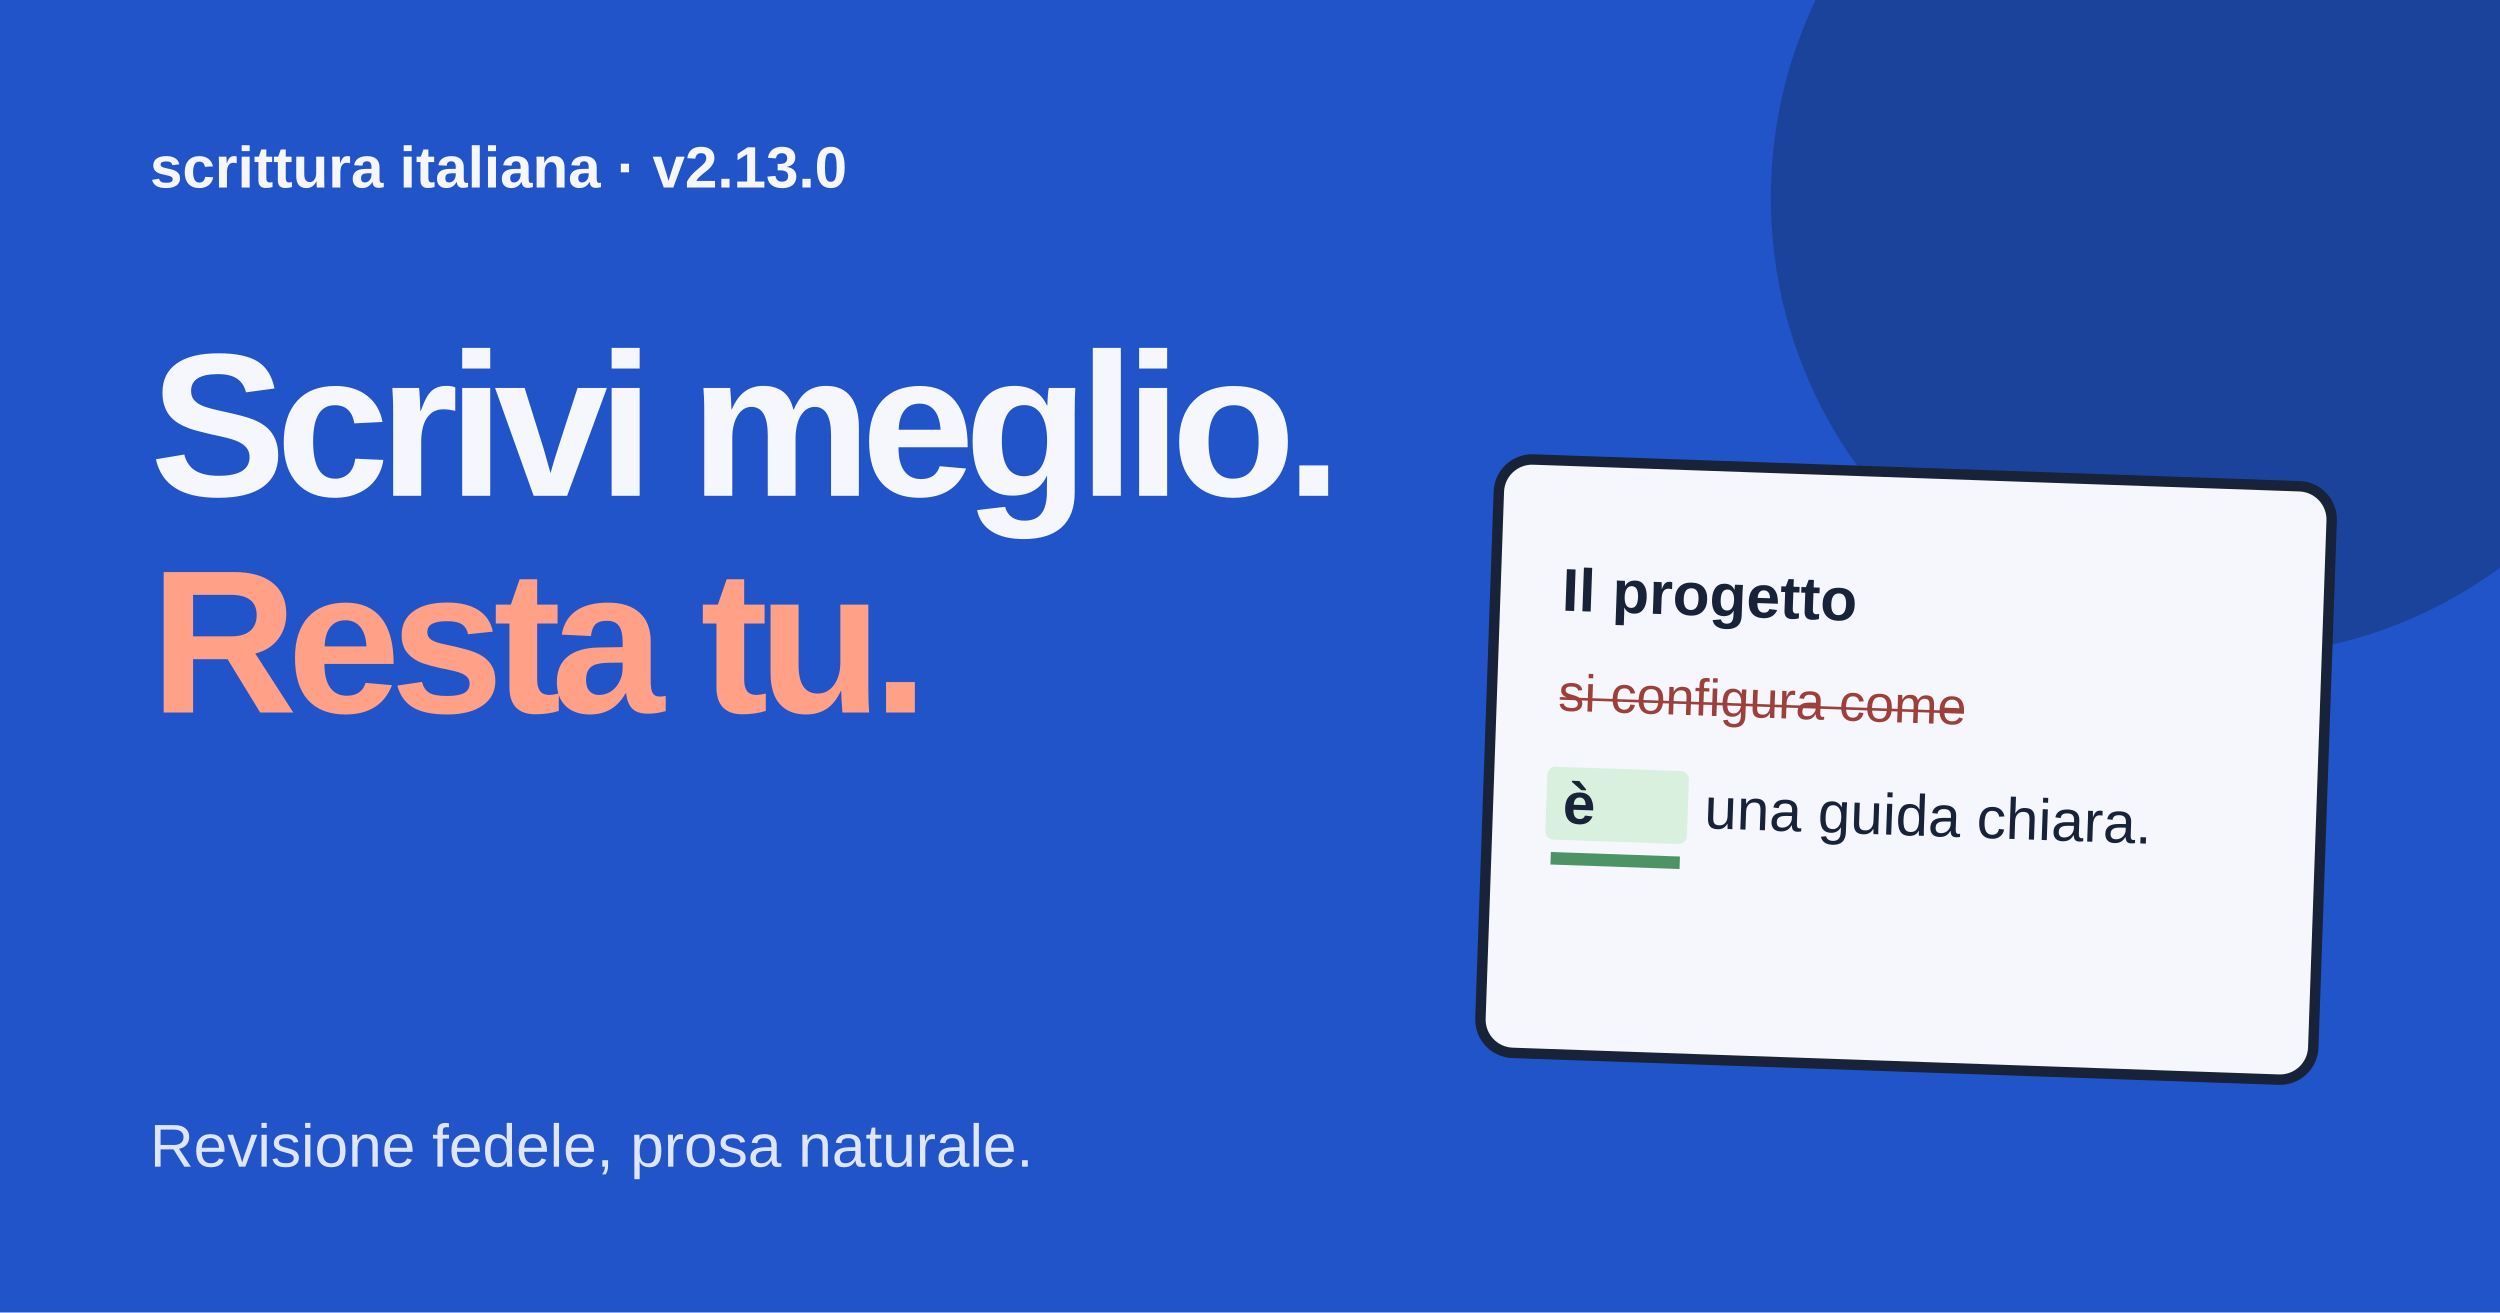
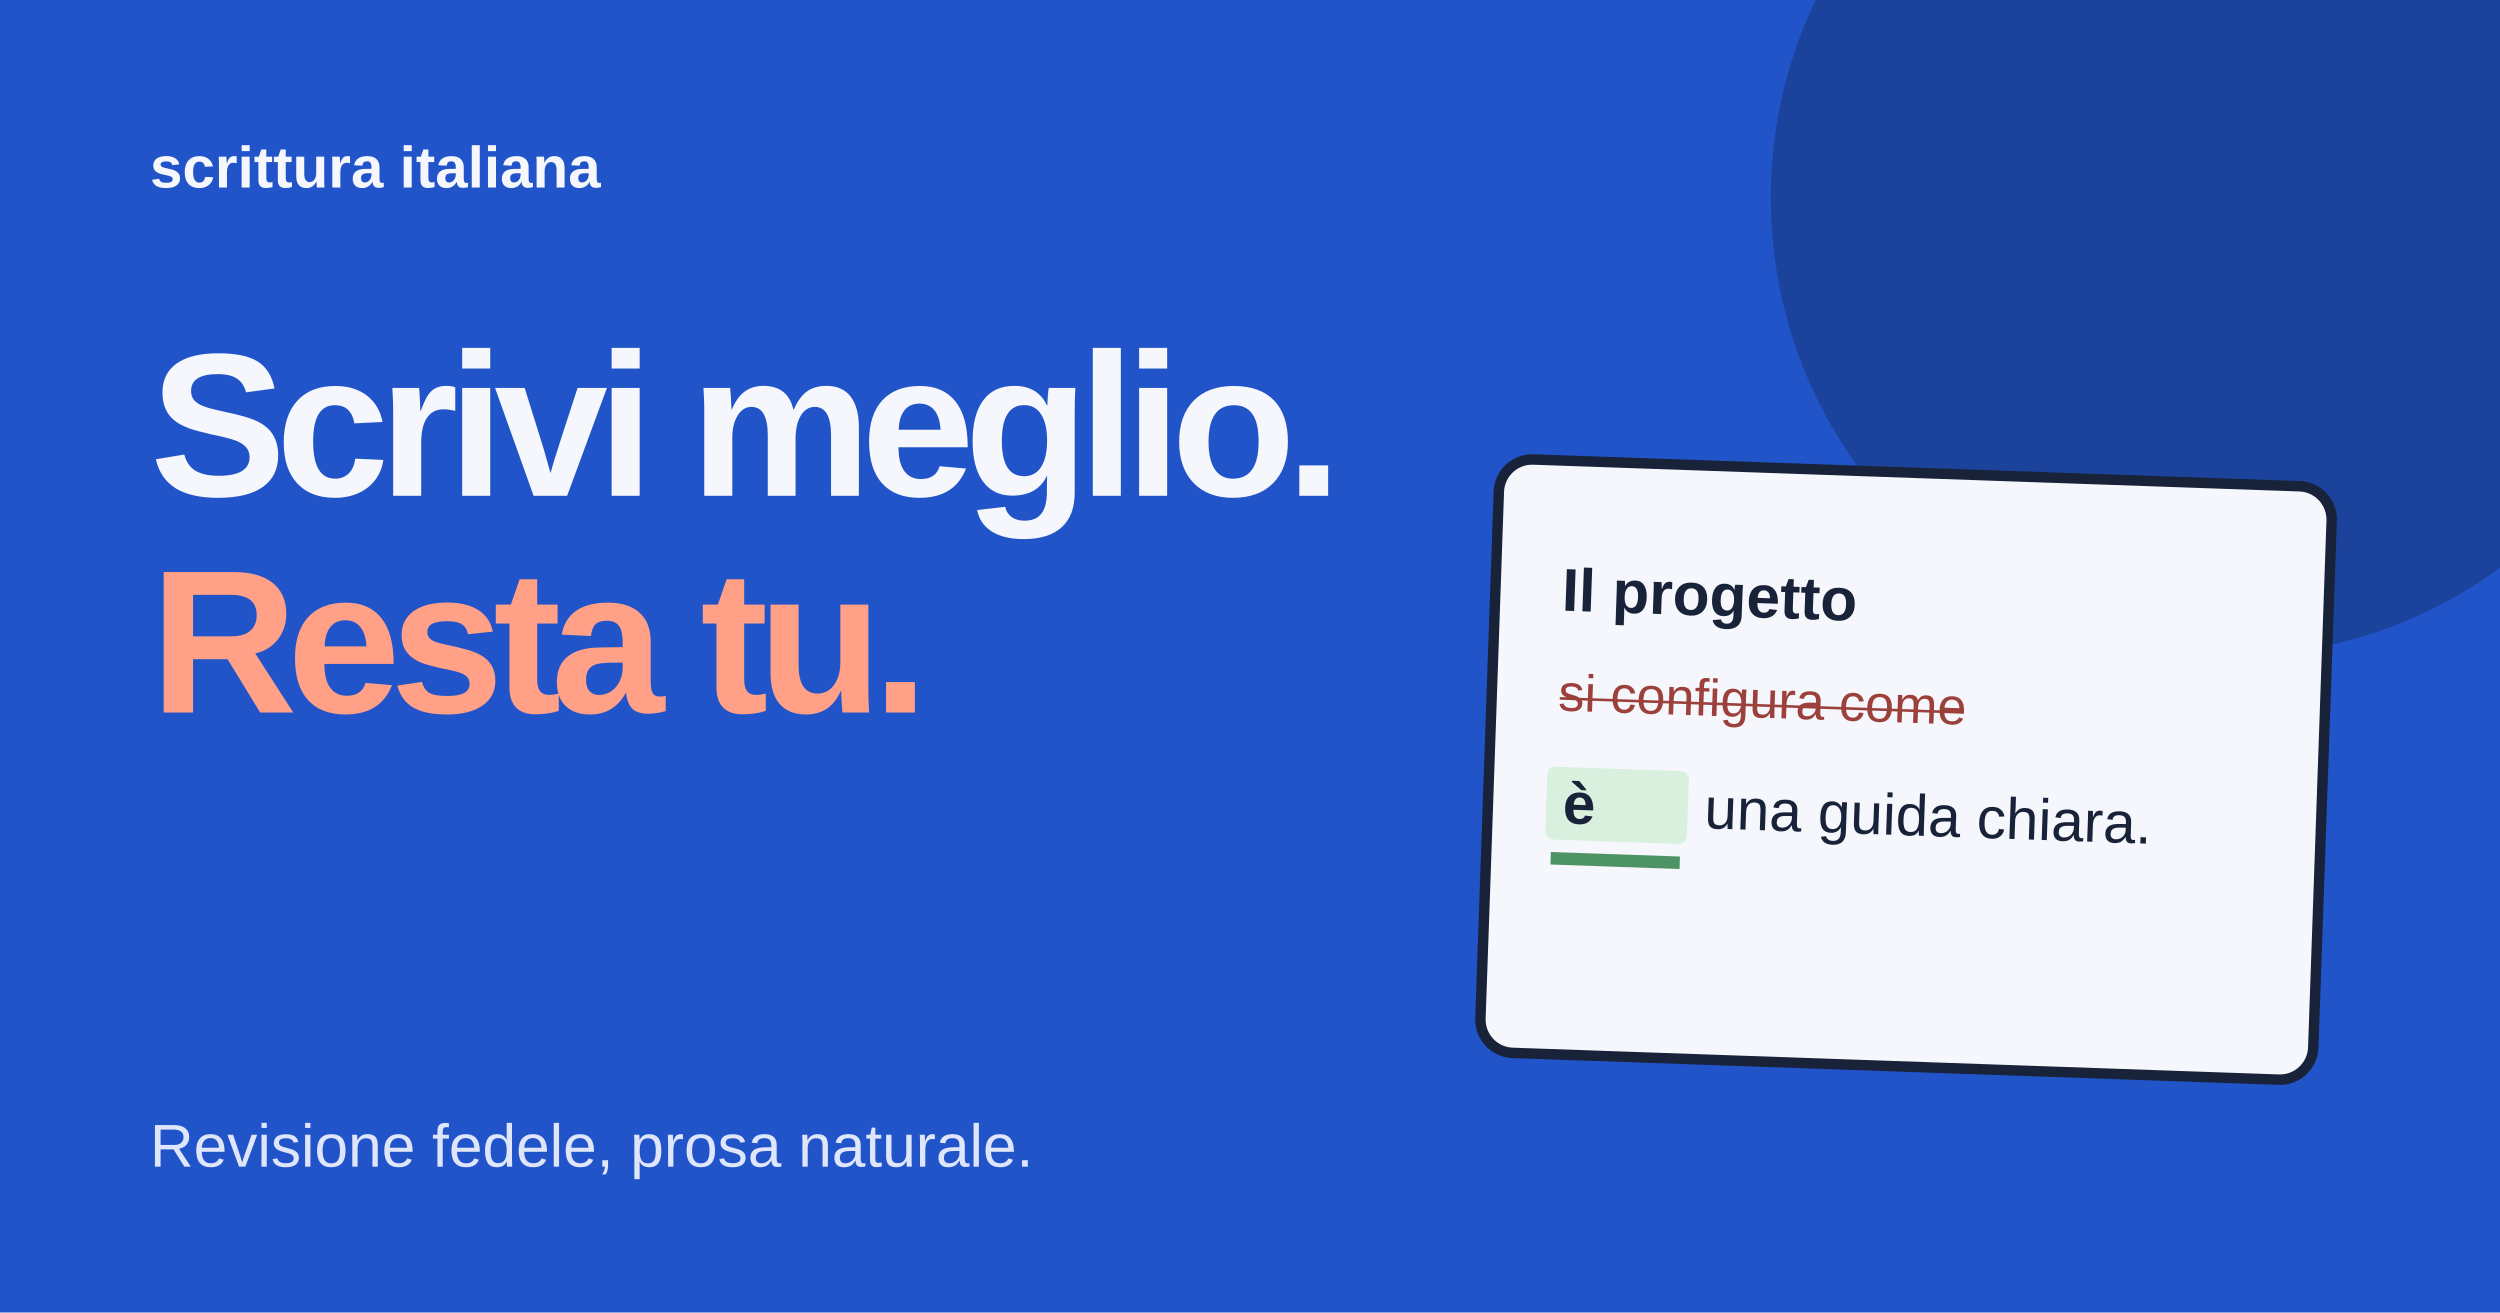
<svg xmlns="http://www.w3.org/2000/svg" viewBox="0 0 1200 630" role="img" aria-labelledby="title desc">
  <rect width="1200" height="630" fill="#2154c9" />
  <circle cx="1070" cy="95" r="220" fill="#173477" opacity=".55" />
-   <text x="72" y="90" fill="#f5f7fc" font-family="Arial, sans-serif" font-size="28" font-weight="700">scrittura italiana · v2.13.0</text>
+   <text x="72" y="90" fill="#f5f7fc" font-family="Arial, sans-serif" font-size="28" font-weight="700">scrittura italiana</text>
  <text x="72" y="238" fill="#f5f7fc" font-family="Arial, sans-serif" font-size="98" font-weight="800" letter-spacing="-5">Scrivi meglio.</text>
  <text x="72" y="342" fill="#ffa087" font-family="Arial, sans-serif" font-size="98" font-weight="800" letter-spacing="-5">Resta tu.</text>
  <g transform="translate(720 220) rotate(2)">
    <rect width="400" height="285" rx="16" fill="#f5f7fc" stroke="#182238" stroke-width="5" />
    <text x="32" y="72" fill="#182238" font-family="Arial, sans-serif" font-size="29" font-weight="700">Il progetto</text>
    <text x="32" y="120" fill="#9c403b" font-family="Arial, sans-serif" font-size="25" text-decoration="line-through">si configura come</text>
    <rect x="28" y="147" width="68" height="35" rx="4" fill="#d9f0df" />
    <text x="36" y="174" fill="#182238" font-family="Arial, sans-serif" font-size="28" font-weight="700">è</text>
    <text x="104" y="174" fill="#182238" font-family="Arial, sans-serif" font-size="28">una guida chiara.</text>
    <path d="M31 191h62" stroke="#4d9365" stroke-width="6" />
  </g>
  <text x="72" y="560" fill="#dfe6fb" font-family="Arial, sans-serif" font-size="29">Revisione fedele, prosa naturale.</text>
</svg>
